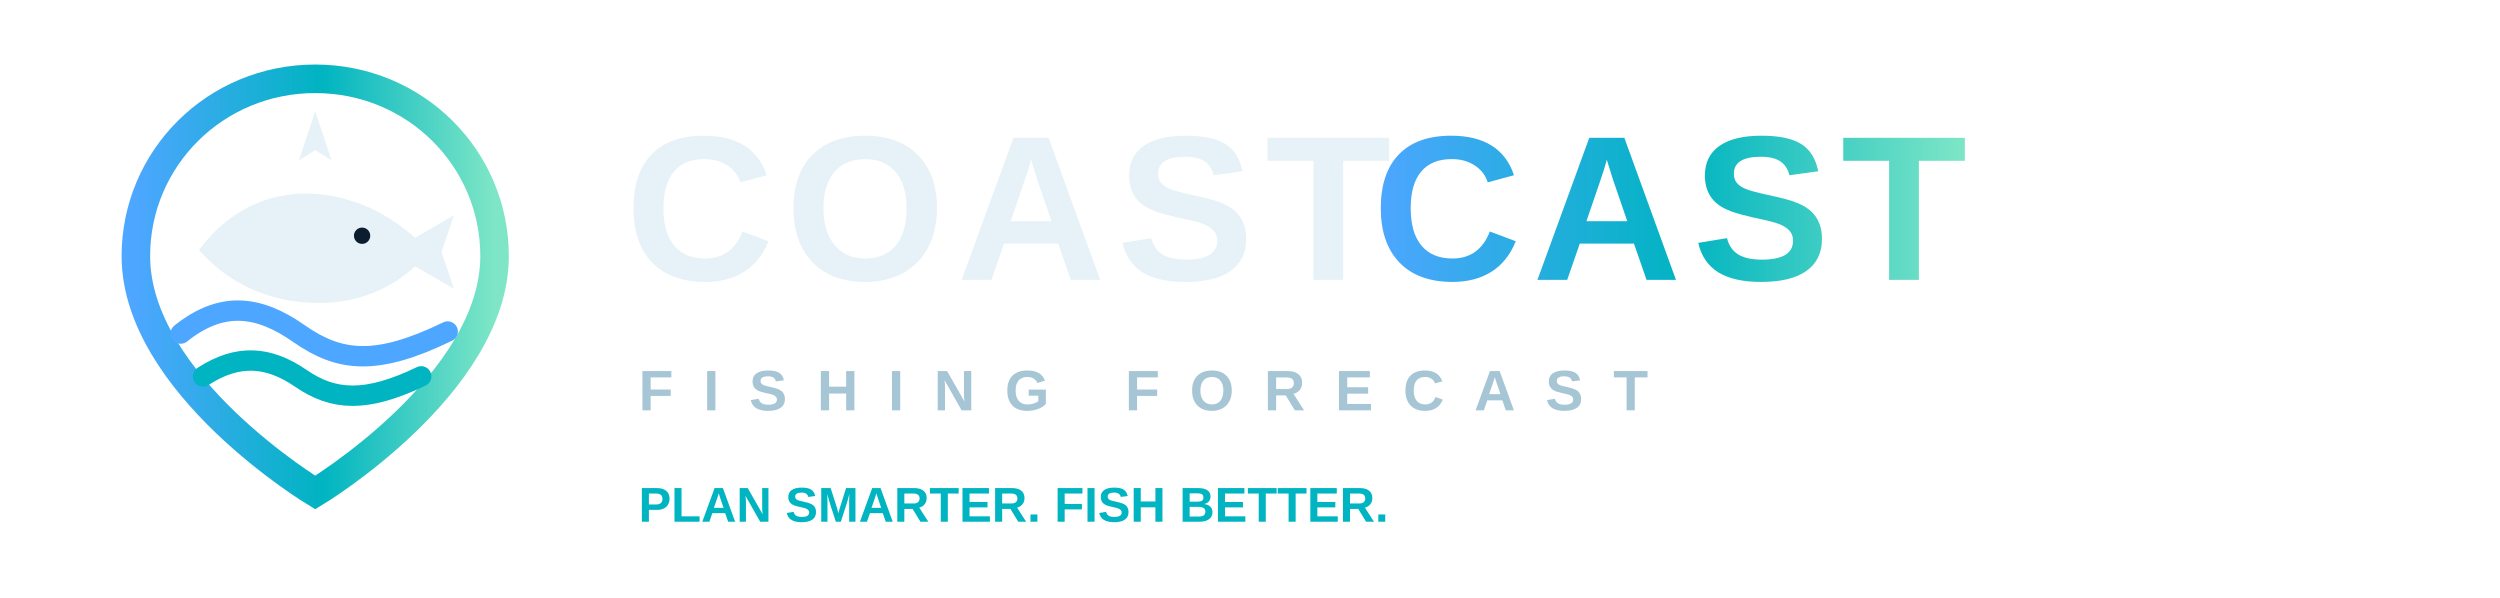
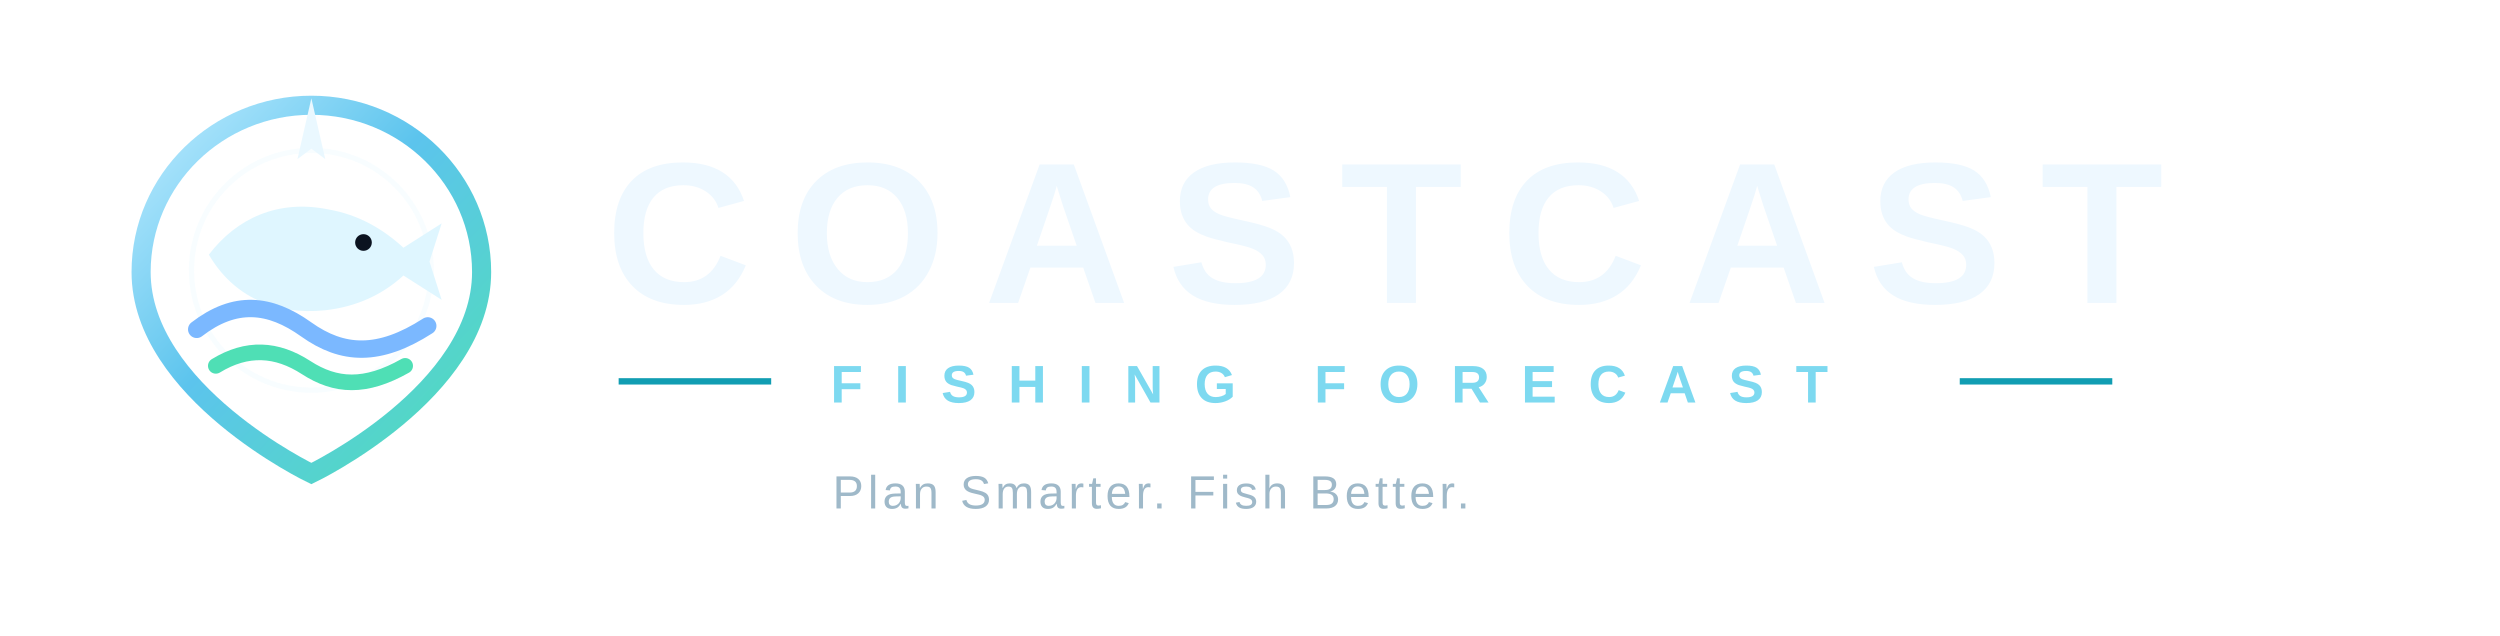
- <svg xmlns="http://www.w3.org/2000/svg" viewBox="0 0 920 220">
+ <svg xmlns="http://www.w3.org/2000/svg" viewBox="0 0 1180 300">
  <defs>
-     <linearGradient id="g" x1="0" y1="0" x2="1" y2="0">
-       <stop stop-color="#4DA6FF" />
-       <stop offset=".52" stop-color="#00B4C1" />
-       <stop offset="1" stop-color="#7EE6C6" />
+     <linearGradient id="g" x1="0" y1="0" x2="1" y2="1">
+       <stop stop-color="#BDEBFF" />
+       <stop offset=".45" stop-color="#5CC4ED" />
+       <stop offset="1" stop-color="#4FDFB5" />
    </linearGradient>
  </defs>
-   <g transform="translate(20 8) scale(.75)">
-     <path d="M128 28c-49 0-88 39-88 87 0 63 88 116 88 116s88-53 88-116c0-48-39-87-88-87Z" fill="none" stroke="url(#g)" stroke-width="14" />
-     <path d="M128 44l8 24-8-5-8 5 8-24Z" fill="#E6F2F7" />
-     <path d="M71 112c17-23 44-34 75-24 13 4 23 11 31 18l19-11-6 18 6 18-19-11c-12 11-28 18-47 18-25 0-45-10-59-26Z" fill="#E6F2F7" />
-     <circle cx="151" cy="105" r="4" fill="#0B1D2E" />
-     <path d="M62 153c20-16 38-14 58 0s38 16 73-1" fill="none" stroke="#4DA6FF" stroke-width="10" stroke-linecap="round" />
-     <path d="M73 174c17-11 32-10 48 1s32 12 59-1" fill="none" stroke="#00B4C1" stroke-width="10" stroke-linecap="round" />
+   <g transform="translate(42 30) scale(.82)">
+     <path d="M128 24c-54 0-98 43-98 96 0 69 98 116 98 116s98-47 98-116c0-53-44-96-98-96Z" fill="none" stroke="url(#g)" stroke-width="11" />
+     <circle cx="128" cy="119" r="69" fill="none" stroke="#DDF5FF" stroke-opacity=".18" stroke-width="3" />
+     <path d="M128 20l8 35-8-6-8 6 8-35Z" fill="#EAF8FF" />
+     <path d="M69 110c16-21 40-32 69-26 17 3 31 11 43 22l22-14-7 22 7 22-22-14c-12 11-27 18-45 20-29 3-53-8-67-32Z" fill="#DFF6FF" />
+     <circle cx="158" cy="103" r="4.8" fill="#0B1320" />
+     <path d="M62 153c22-17 42-15 63 0 21 15 42 16 70-2" fill="none" stroke="#7BB8FF" stroke-width="10" stroke-linecap="round" />
+     <path d="M73 174c18-11 35-10 52 1 17 11 34 12 57-1" fill="none" stroke="#4FDFB5" stroke-width="9" stroke-linecap="round" />
  </g>
-   <text x="230" y="103" fill="#E6F2F7" font-family="Arial Narrow,Arial,sans-serif" font-size="76" font-weight="800" letter-spacing="4">COAST</text>
-   <text x="505" y="103" fill="url(#g)" font-family="Arial Narrow,Arial,sans-serif" font-size="76" font-weight="800" letter-spacing="4">CAST</text>
-   <text x="235" y="151" fill="#A6C5D5" font-family="Arial,sans-serif" font-size="21" font-weight="700" letter-spacing="11">FISHING FORECAST</text>
-   <text x="235" y="192" fill="#00B4C1" font-family="Arial,sans-serif" font-size="18" font-weight="700">PLAN SMARTER. FISH BETTER.</text>
+   <text x="286" y="143" fill="#EEF8FF" font-family="Arial Narrow,Arial,sans-serif" font-size="95" font-weight="800" letter-spacing="18">COASTCAST</text>
+   <line x1="292" y1="180" x2="364" y2="180" stroke="#119DB2" stroke-width="3" />
+   <text x="392" y="190" fill="#7DD9F0" font-family="Arial,sans-serif" font-size="25" font-weight="700" letter-spacing="15">FISHING FORECAST</text>
+   <line x1="925" y1="180" x2="997" y2="180" stroke="#119DB2" stroke-width="3" />
+   <text x="393" y="240" fill="#9FB9C9" font-family="Arial,sans-serif" font-size="22" letter-spacing="2">Plan Smarter. Fish Better.</text>
</svg>
